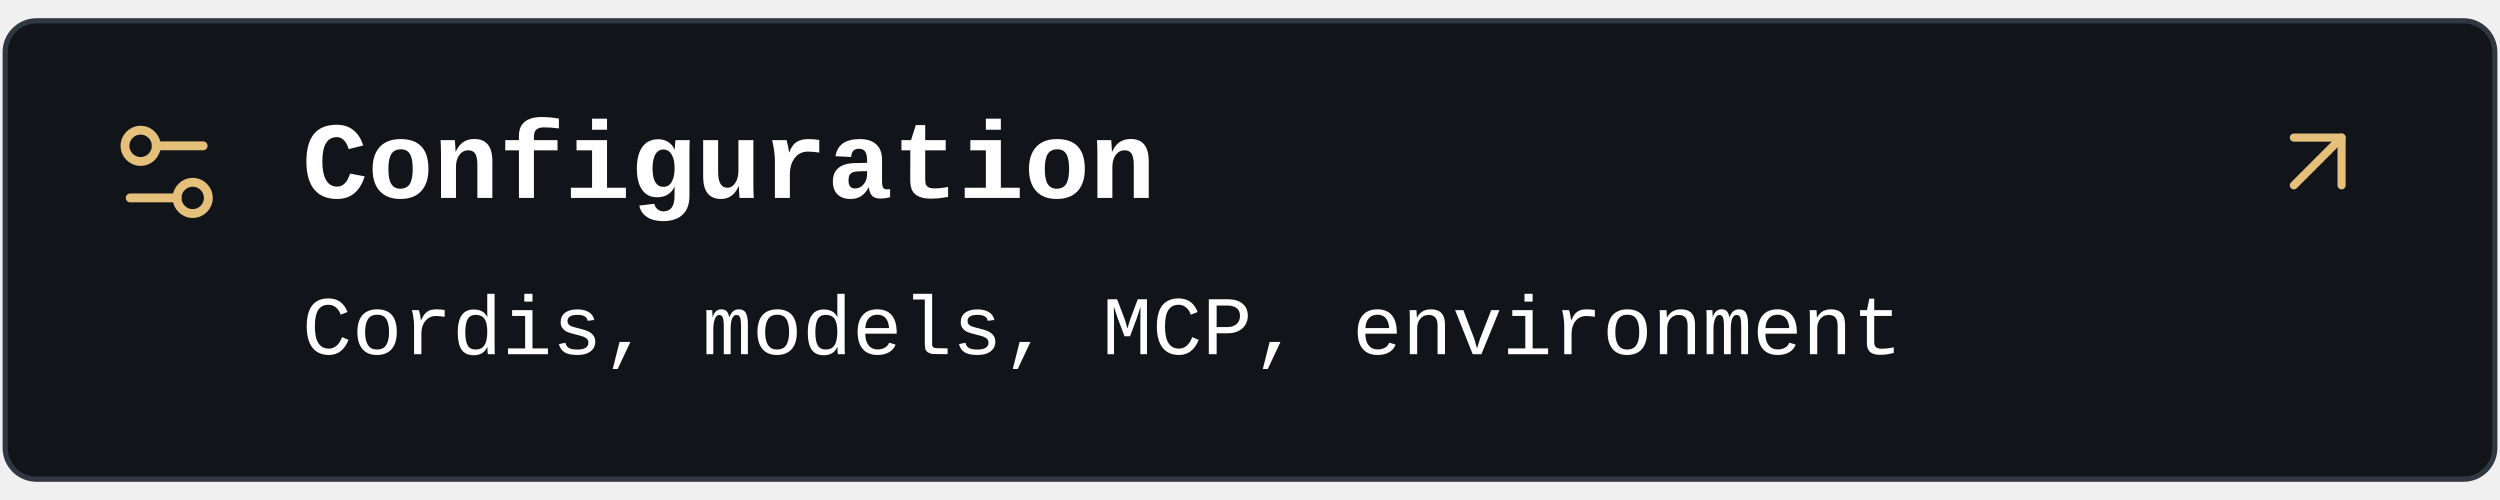
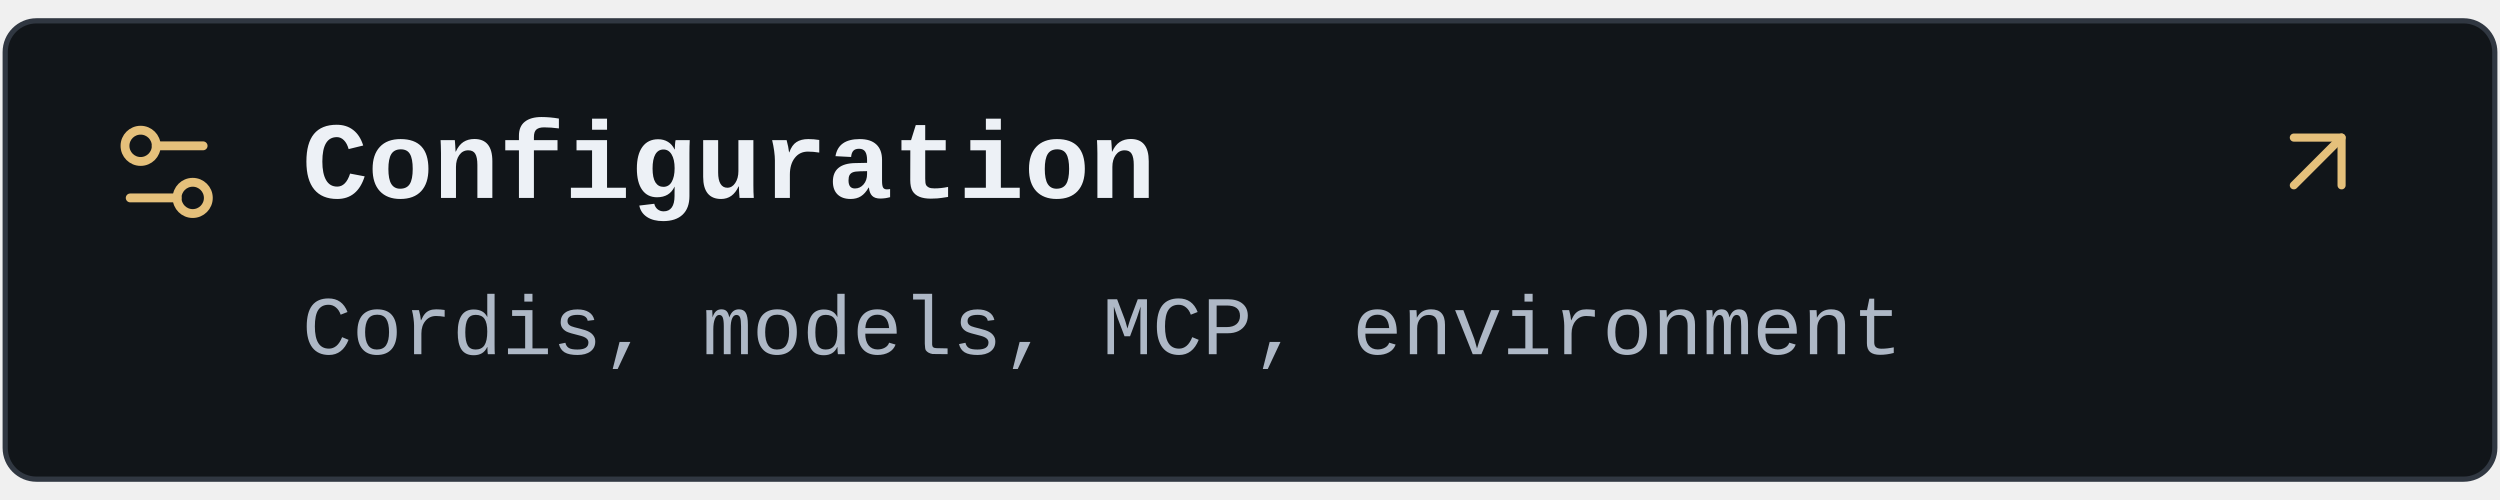
<svg xmlns="http://www.w3.org/2000/svg" width="480" height="96" viewBox="0 0 480 96" role="img" aria-labelledby="title desc">
  <style>
    text { font-family: "Cascadia Code","SFMono-Regular",Consolas,"Liberation Mono","Microsoft YaHei",monospace; letter-spacing: 0; }
    a:hover .tile { fill: #1b2028; }
    a:focus-visible .tile { stroke: #8bb6fb; stroke-width: 3; }
    
-     text { fill: #ffffff; stroke: #111519; stroke-width: 1.5; paint-order: stroke fill; stroke-linejoin: round; }
-     @media (prefers-color-scheme: light) {
-       .tile { fill: #f5f7fa; stroke: #65717f; }
-       a:hover .tile { fill: #e8edf4; }
-     }
- 
  </style>
  <a href="https://github.com/says693/dsh-TUI-693/blob/main/docs/configuration.en.md">
    <rect class="tile" x="1" y="4" width="478" height="88" rx="6" fill="#111519" stroke="#303741" />
    <g transform="translate(20 21) scale(1)" fill="none" stroke="#e5c07b" stroke-width="1.7" stroke-linecap="round" stroke-linejoin="round">
      <path d="M14 17H5" />
      <path d="M19 7h-9" />
      <circle cx="17" cy="17" r="3" />
      <circle cx="7" cy="7" r="3" />
    </g>
    <text x="58" y="38" font-size="21" fill="#edf1f6" font-weight="600">Configuration</text>
    <text x="58" y="68" font-size="16" fill="#aeb8c6">Cordis, models, MCP, environment</text>
    <g transform="translate(434 20) scale(0.9166667)" fill="none" stroke="#e5c07b" stroke-width="1.7" stroke-linecap="round" stroke-linejoin="round">
      <path d="M7 7h10v10" />
      <path d="M7 17 17 7" />
    </g>
  </a>
</svg>
